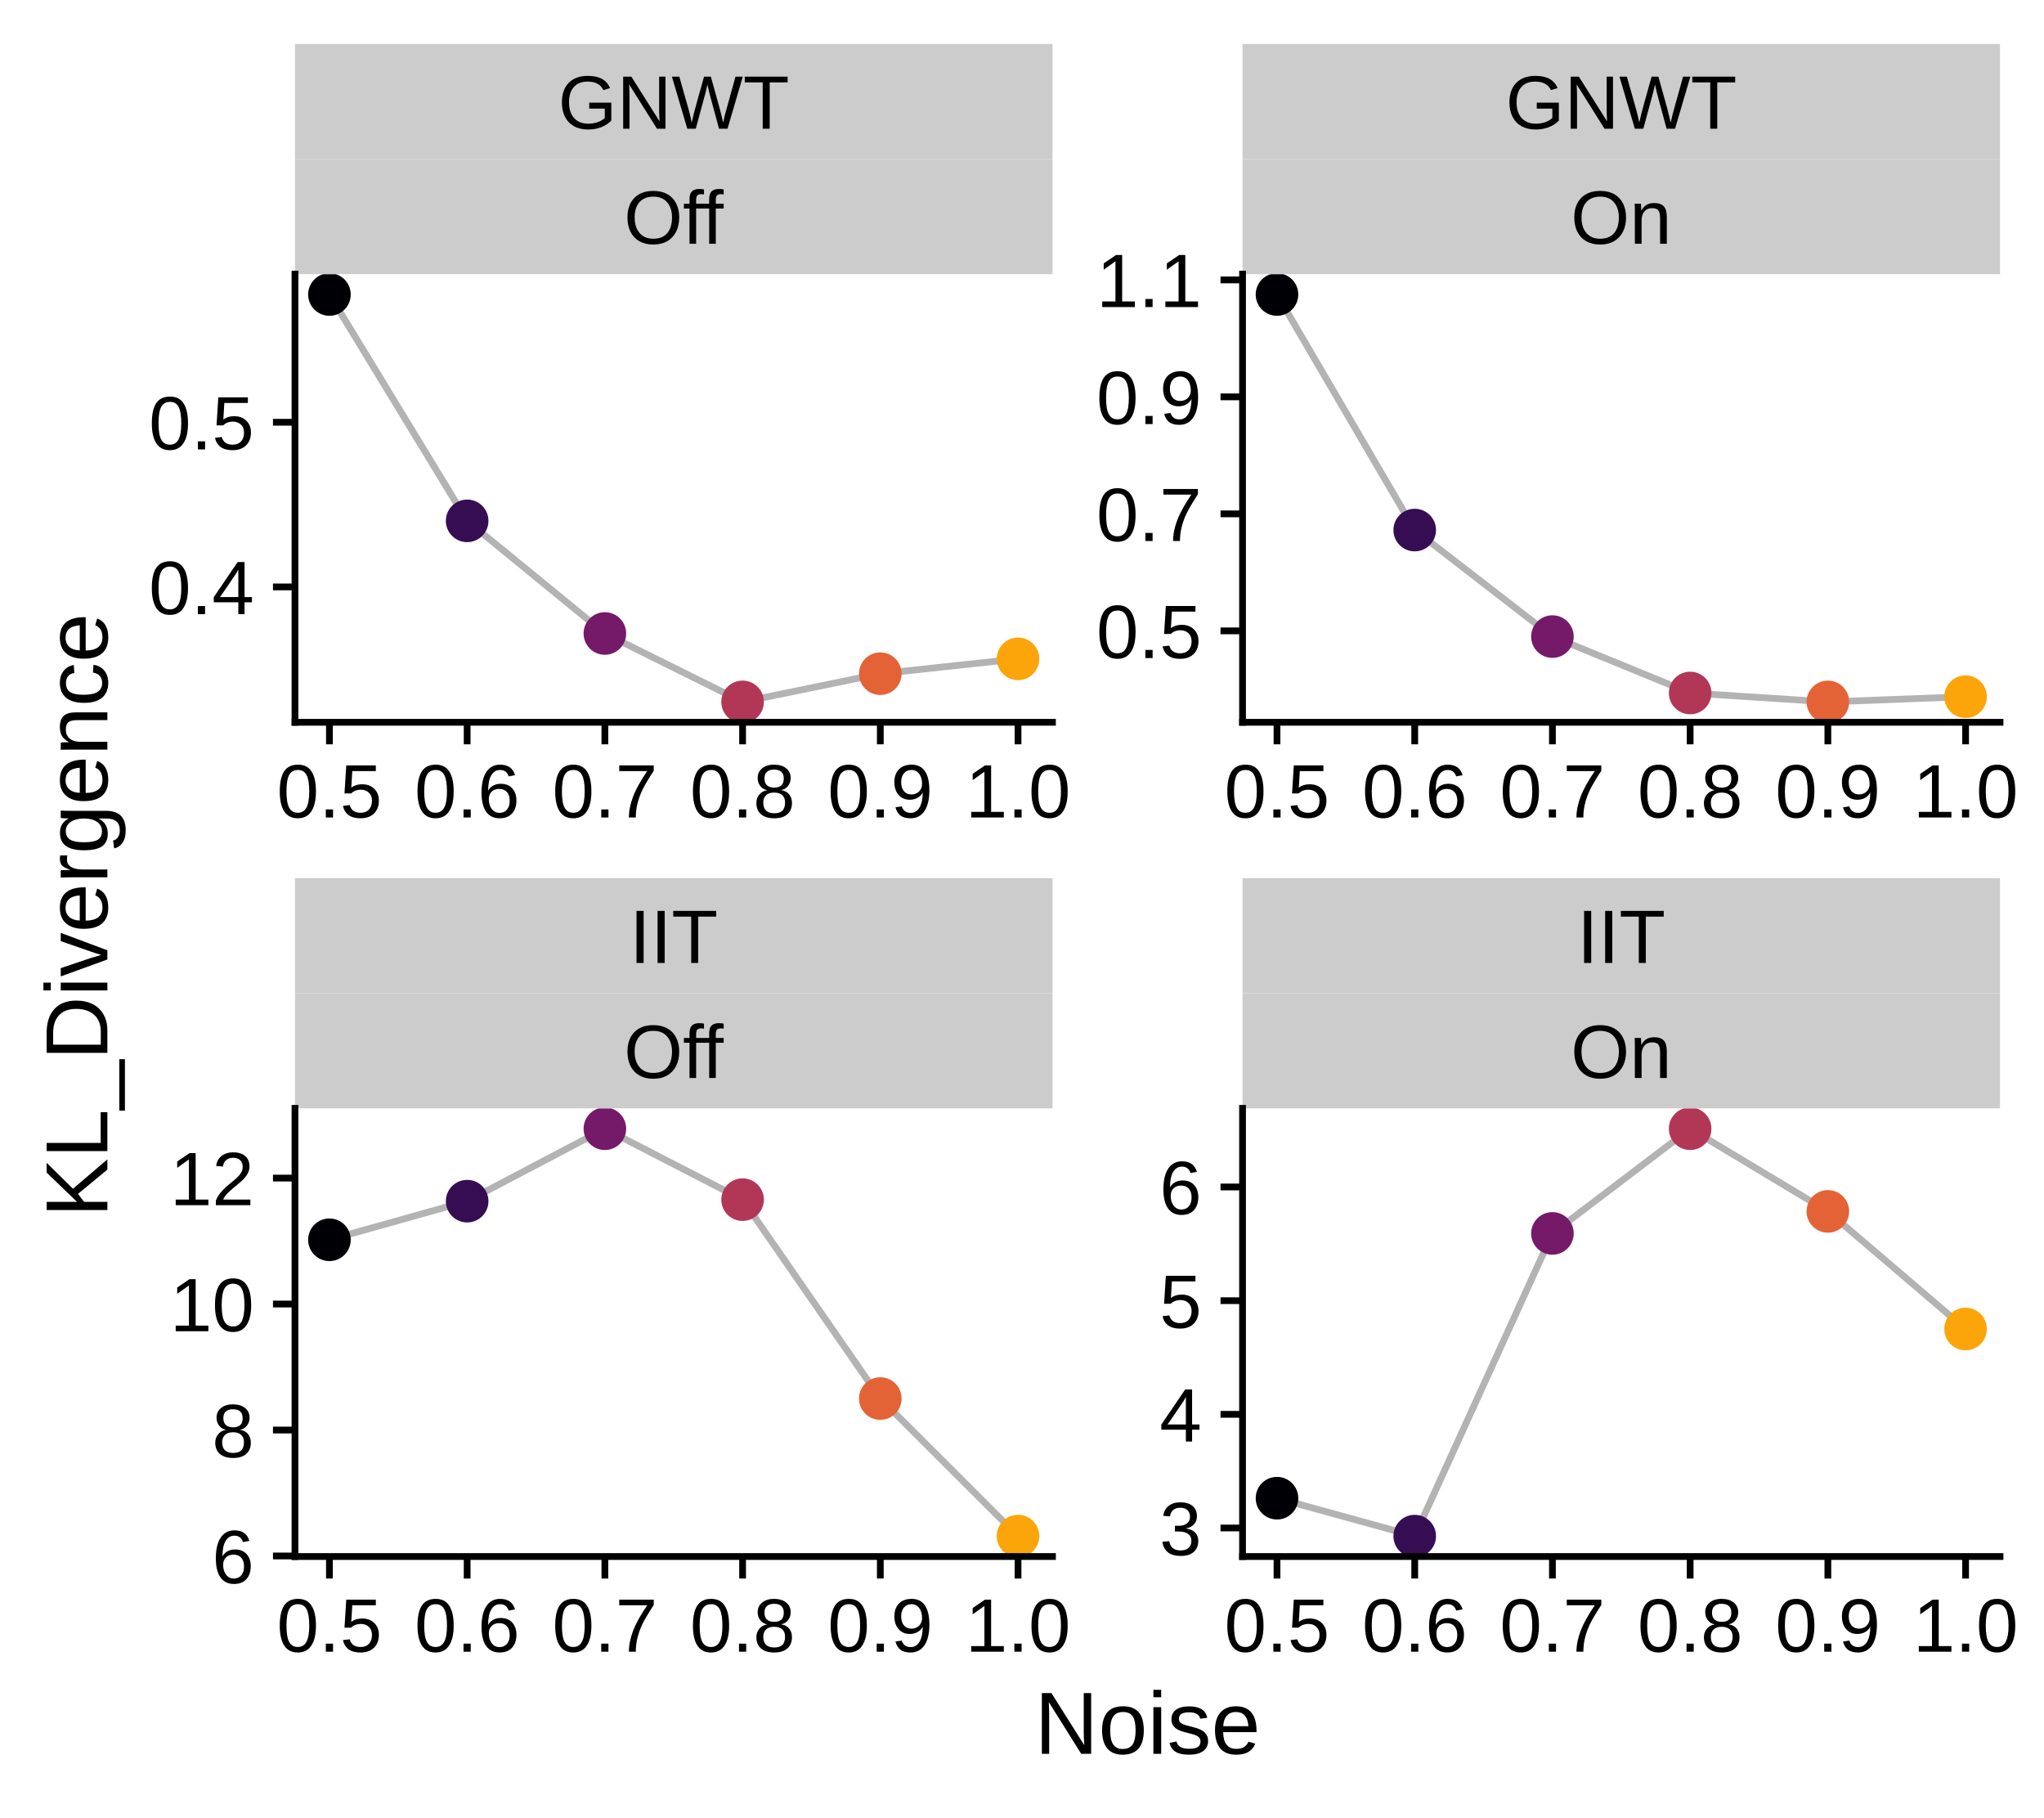
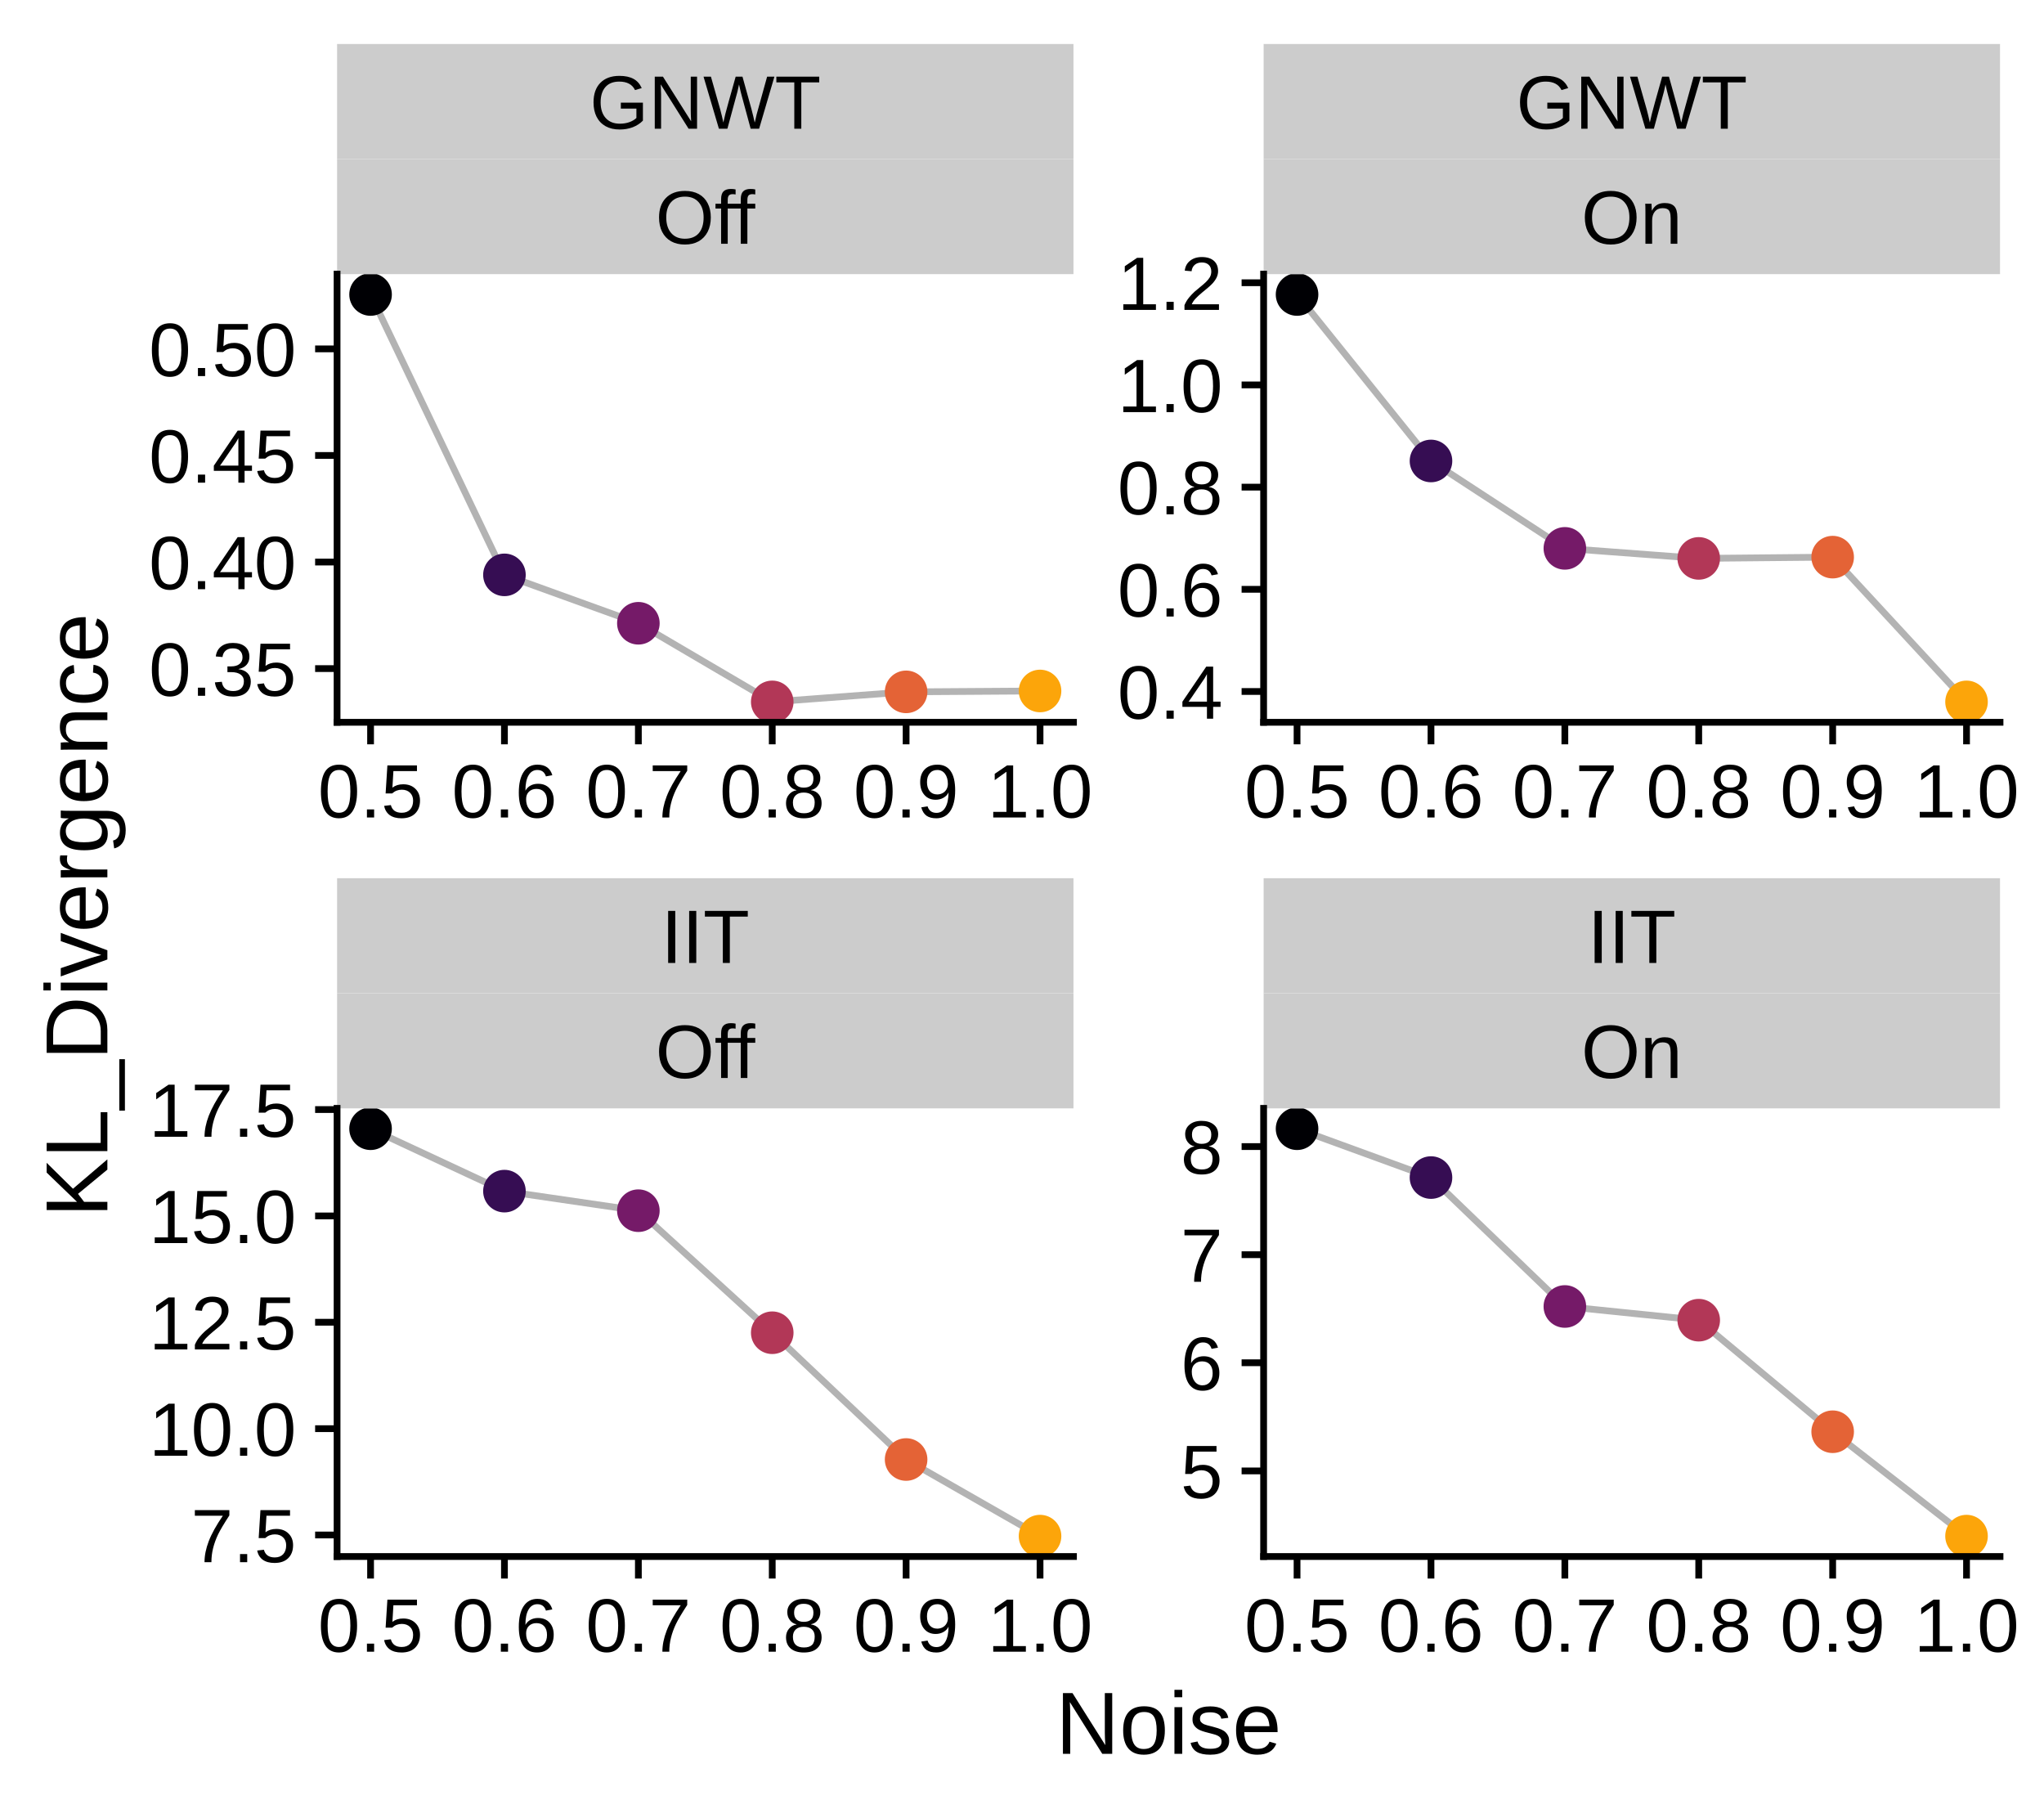
<svg xmlns="http://www.w3.org/2000/svg" class="svglite" width="324.00pt" height="288.00pt" viewBox="0 0 324.00 288.00">
  <defs>
    <style type="text/css">
    .svglite line, .svglite polyline, .svglite polygon, .svglite path, .svglite rect, .svglite circle {
      fill: none;
      stroke: #000000;
      stroke-linecap: round;
      stroke-linejoin: round;
      stroke-miterlimit: 10.00;
    }
    .svglite text {
      white-space: pre;
    }
  </style>
  </defs>
  <rect width="100%" height="100%" style="stroke: none; fill: none;" />
  <defs>
    <clipPath id="cpMC4wMHwzMjQuMDB8MC4wMHwyODguMDA=">
      <rect x="0.00" y="0.00" width="324.00" height="288.00" />
    </clipPath>
  </defs>
  <g clip-path="url(#cpMC4wMHwzMjQuMDB8MC4wMHwyODguMDA=)">
</g>
  <defs>
-     <clipPath id="cpNDYuNzZ8MTY2LjgzfDQzLjQ0fDExNC40Ng==">
-       <rect x="46.76" y="43.44" width="120.07" height="71.02" />
-     </clipPath>
-   </defs>
-   <g clip-path="url(#cpNDYuNzZ8MTY2LjgzfDQzLjQ0fDExNC40Ng==)">
-     <polyline points="52.22,46.67 74.05,82.54 95.88,100.39 117.71,111.23 139.54,106.76 161.37,104.41 " style="stroke-width: 1.07; stroke: #B3B3B3; stroke-linecap: butt;" />
-     <circle cx="52.22" cy="46.67" r="3.02" style="stroke-width: 0.71; stroke: #000004; fill: #000004;" />
-     <circle cx="74.05" cy="82.54" r="3.02" style="stroke-width: 0.71; stroke: #360D53; fill: #360D53;" />
-     <circle cx="95.88" cy="100.39" r="3.02" style="stroke-width: 0.71; stroke: #751A68; fill: #751A68;" />
-     <circle cx="117.71" cy="111.23" r="3.02" style="stroke-width: 0.71; stroke: #B23757; fill: #B23757;" />
-     <circle cx="139.54" cy="106.76" r="3.02" style="stroke-width: 0.71; stroke: #E46336; fill: #E46336;" />
-     <circle cx="161.37" cy="104.41" r="3.02" style="stroke-width: 0.71; stroke: #FCA50A; fill: #FCA50A;" />
-   </g>
-   <g clip-path="url(#cpMC4wMHwzMjQuMDB8MC4wMHwyODguMDA=)">
- </g>
-   <defs>
-     <clipPath id="cpNDYuNzZ8MTY2LjgzfDE3NS42NHwyNDYuNjY=">
-       <rect x="46.76" y="175.64" width="120.07" height="71.02" />
-     </clipPath>
-   </defs>
-   <g clip-path="url(#cpNDYuNzZ8MTY2LjgzfDE3NS42NHwyNDYuNjY=)">
-     <polyline points="52.22,196.47 74.05,190.35 95.88,178.87 117.71,190.11 139.54,221.63 161.37,243.43 " style="stroke-width: 1.07; stroke: #B3B3B3; stroke-linecap: butt;" />
-     <circle cx="52.22" cy="196.47" r="3.02" style="stroke-width: 0.71; stroke: #000004; fill: #000004;" />
-     <circle cx="74.05" cy="190.35" r="3.02" style="stroke-width: 0.71; stroke: #360D53; fill: #360D53;" />
-     <circle cx="95.88" cy="178.87" r="3.02" style="stroke-width: 0.71; stroke: #751A68; fill: #751A68;" />
-     <circle cx="117.71" cy="190.11" r="3.02" style="stroke-width: 0.71; stroke: #B23757; fill: #B23757;" />
-     <circle cx="139.54" cy="221.63" r="3.02" style="stroke-width: 0.71; stroke: #E46336; fill: #E46336;" />
-     <circle cx="161.37" cy="243.43" r="3.02" style="stroke-width: 0.71; stroke: #FCA50A; fill: #FCA50A;" />
-   </g>
-   <g clip-path="url(#cpMC4wMHwzMjQuMDB8MC4wMHwyODguMDA=)">
- </g>
-   <defs>
-     <clipPath id="cpMTk2Ljk2fDMxNy4wM3w0My40NHwxMTQuNDY=">
-       <rect x="196.96" y="43.44" width="120.07" height="71.02" />
-     </clipPath>
-   </defs>
-   <g clip-path="url(#cpMTk2Ljk2fDMxNy4wM3w0My40NHwxMTQuNDY=)">
-     <polyline points="202.42,46.67 224.25,84.00 246.08,100.88 267.91,109.82 289.74,111.23 311.57,110.41 " style="stroke-width: 1.07; stroke: #B3B3B3; stroke-linecap: butt;" />
-     <circle cx="202.42" cy="46.67" r="3.02" style="stroke-width: 0.71; stroke: #000004; fill: #000004;" />
-     <circle cx="224.25" cy="84.00" r="3.02" style="stroke-width: 0.71; stroke: #360D53; fill: #360D53;" />
-     <circle cx="246.08" cy="100.88" r="3.02" style="stroke-width: 0.71; stroke: #751A68; fill: #751A68;" />
-     <circle cx="267.91" cy="109.82" r="3.02" style="stroke-width: 0.71; stroke: #B23757; fill: #B23757;" />
-     <circle cx="289.74" cy="111.23" r="3.02" style="stroke-width: 0.71; stroke: #E46336; fill: #E46336;" />
-     <circle cx="311.57" cy="110.41" r="3.02" style="stroke-width: 0.71; stroke: #FCA50A; fill: #FCA50A;" />
-   </g>
-   <g clip-path="url(#cpMC4wMHwzMjQuMDB8MC4wMHwyODguMDA=)">
- </g>
-   <defs>
-     <clipPath id="cpMTk2Ljk2fDMxNy4wM3wxNzUuNjR8MjQ2LjY2">
-       <rect x="196.96" y="175.64" width="120.07" height="71.02" />
-     </clipPath>
-   </defs>
-   <g clip-path="url(#cpMTk2Ljk2fDMxNy4wM3wxNzUuNjR8MjQ2LjY2)">
-     <polyline points="202.42,237.42 224.25,243.43 246.08,195.46 267.91,178.87 289.74,191.97 311.57,210.61 " style="stroke-width: 1.07; stroke: #B3B3B3; stroke-linecap: butt;" />
-     <circle cx="202.42" cy="237.42" r="3.02" style="stroke-width: 0.71; stroke: #000004; fill: #000004;" />
-     <circle cx="224.25" cy="243.43" r="3.02" style="stroke-width: 0.71; stroke: #360D53; fill: #360D53;" />
-     <circle cx="246.08" cy="195.46" r="3.02" style="stroke-width: 0.71; stroke: #751A68; fill: #751A68;" />
-     <circle cx="267.91" cy="178.87" r="3.02" style="stroke-width: 0.71; stroke: #B23757; fill: #B23757;" />
-     <circle cx="289.74" cy="191.97" r="3.02" style="stroke-width: 0.71; stroke: #E46336; fill: #E46336;" />
-     <circle cx="311.57" cy="210.61" r="3.02" style="stroke-width: 0.71; stroke: #FCA50A; fill: #FCA50A;" />
-   </g>
-   <g clip-path="url(#cpMC4wMHwzMjQuMDB8MC4wMHwyODguMDA=)">
- </g>
-   <defs>
-     <clipPath id="cpNDYuNzZ8MTY2LjgzfDEzOS4xN3wxNzUuNjQ=">
-       <rect x="46.76" y="139.17" width="120.07" height="36.47" />
-     </clipPath>
-   </defs>
-   <g clip-path="url(#cpNDYuNzZ8MTY2LjgzfDEzOS4xN3wxNzUuNjQ=)">
-     <rect x="46.76" y="139.17" width="120.07" height="18.23" style="stroke-width: 1.07; stroke: none; fill: #CCCCCC;" />
-     <text x="106.79" y="152.60" text-anchor="middle" style="font-size: 12.00px; font-family: &quot;Arial&quot;;" textLength="14.00px" lengthAdjust="spacingAndGlyphs">IIT</text>
-     <rect x="46.76" y="157.41" width="120.07" height="18.23" style="stroke-width: 1.07; stroke: none; fill: #CCCCCC;" />
-     <text x="106.79" y="170.83" text-anchor="middle" style="font-size: 12.00px; font-family: &quot;Arial&quot;;" textLength="16.00px" lengthAdjust="spacingAndGlyphs">Off</text>
-   </g>
-   <g clip-path="url(#cpMC4wMHwzMjQuMDB8MC4wMHwyODguMDA=)">
- </g>
-   <defs>
-     <clipPath id="cpMTk2Ljk2fDMxNy4wM3wxMzkuMTd8MTc1LjY0">
-       <rect x="196.96" y="139.17" width="120.07" height="36.47" />
-     </clipPath>
-   </defs>
-   <g clip-path="url(#cpMTk2Ljk2fDMxNy4wM3wxMzkuMTd8MTc1LjY0)">
-     <rect x="196.96" y="139.17" width="120.07" height="18.23" style="stroke-width: 1.07; stroke: none; fill: #CCCCCC;" />
-     <text x="256.99" y="152.60" text-anchor="middle" style="font-size: 12.00px; font-family: &quot;Arial&quot;;" textLength="14.00px" lengthAdjust="spacingAndGlyphs">IIT</text>
-     <rect x="196.96" y="157.41" width="120.07" height="18.23" style="stroke-width: 1.07; stroke: none; fill: #CCCCCC;" />
-     <text x="256.99" y="170.83" text-anchor="middle" style="font-size: 12.00px; font-family: &quot;Arial&quot;;" textLength="16.01px" lengthAdjust="spacingAndGlyphs">On</text>
-   </g>
-   <g clip-path="url(#cpMC4wMHwzMjQuMDB8MC4wMHwyODguMDA=)">
- </g>
-   <defs>
-     <clipPath id="cpNDYuNzZ8MTY2LjgzfDYuOTd8NDMuNDQ=">
-       <rect x="46.76" y="6.97" width="120.07" height="36.47" />
-     </clipPath>
-   </defs>
-   <g clip-path="url(#cpNDYuNzZ8MTY2LjgzfDYuOTd8NDMuNDQ=)">
-     <rect x="46.76" y="6.97" width="120.07" height="18.23" style="stroke-width: 1.07; stroke: none; fill: #CCCCCC;" />
-     <text x="106.79" y="20.40" text-anchor="middle" style="font-size: 12.00px; font-family: &quot;Arial&quot;;" textLength="36.66px" lengthAdjust="spacingAndGlyphs">GNWT</text>
-     <rect x="46.76" y="25.21" width="120.07" height="18.23" style="stroke-width: 1.07; stroke: none; fill: #CCCCCC;" />
-     <text x="106.79" y="38.63" text-anchor="middle" style="font-size: 12.00px; font-family: &quot;Arial&quot;;" textLength="16.00px" lengthAdjust="spacingAndGlyphs">Off</text>
-   </g>
-   <g clip-path="url(#cpMC4wMHwzMjQuMDB8MC4wMHwyODguMDA=)">
- </g>
-   <defs>
-     <clipPath id="cpMTk2Ljk2fDMxNy4wM3w2Ljk3fDQzLjQ0">
-       <rect x="196.96" y="6.97" width="120.07" height="36.47" />
-     </clipPath>
-   </defs>
-   <g clip-path="url(#cpMTk2Ljk2fDMxNy4wM3w2Ljk3fDQzLjQ0)">
-     <rect x="196.96" y="6.97" width="120.07" height="18.23" style="stroke-width: 1.07; stroke: none; fill: #CCCCCC;" />
-     <text x="256.99" y="20.40" text-anchor="middle" style="font-size: 12.00px; font-family: &quot;Arial&quot;;" textLength="36.66px" lengthAdjust="spacingAndGlyphs">GNWT</text>
-     <rect x="196.96" y="25.21" width="120.07" height="18.23" style="stroke-width: 1.07; stroke: none; fill: #CCCCCC;" />
-     <text x="256.99" y="38.63" text-anchor="middle" style="font-size: 12.00px; font-family: &quot;Arial&quot;;" textLength="16.01px" lengthAdjust="spacingAndGlyphs">On</text>
-   </g>
-   <g clip-path="url(#cpMC4wMHwzMjQuMDB8MC4wMHwyODguMDA=)">
-     <polyline points="46.76,246.66 166.83,246.66 " style="stroke-width: 1.07; stroke-linecap: square;" />
-     <polyline points="52.22,250.15 52.22,246.66 " style="stroke-width: 1.07; stroke-linecap: butt;" />
-     <polyline points="74.05,250.15 74.05,246.66 " style="stroke-width: 1.07; stroke-linecap: butt;" />
-     <polyline points="95.88,250.15 95.88,246.66 " style="stroke-width: 1.07; stroke-linecap: butt;" />
-     <polyline points="117.71,250.15 117.71,246.66 " style="stroke-width: 1.07; stroke-linecap: butt;" />
-     <polyline points="139.54,250.15 139.54,246.66 " style="stroke-width: 1.07; stroke-linecap: butt;" />
-     <polyline points="161.37,250.15 161.37,246.66 " style="stroke-width: 1.07; stroke-linecap: butt;" />
-     <text x="52.22" y="261.75" text-anchor="middle" style="font-size: 12.00px; font-family: &quot;Arial&quot;;" textLength="16.68px" lengthAdjust="spacingAndGlyphs">0.5</text>
-     <text x="74.05" y="261.75" text-anchor="middle" style="font-size: 12.00px; font-family: &quot;Arial&quot;;" textLength="16.68px" lengthAdjust="spacingAndGlyphs">0.6</text>
-     <text x="95.88" y="261.75" text-anchor="middle" style="font-size: 12.00px; font-family: &quot;Arial&quot;;" textLength="16.68px" lengthAdjust="spacingAndGlyphs">0.7</text>
-     <text x="117.71" y="261.75" text-anchor="middle" style="font-size: 12.00px; font-family: &quot;Arial&quot;;" textLength="16.68px" lengthAdjust="spacingAndGlyphs">0.8</text>
-     <text x="139.54" y="261.75" text-anchor="middle" style="font-size: 12.00px; font-family: &quot;Arial&quot;;" textLength="16.68px" lengthAdjust="spacingAndGlyphs">0.9</text>
-     <text x="161.37" y="261.75" text-anchor="middle" style="font-size: 12.00px; font-family: &quot;Arial&quot;;" textLength="16.68px" lengthAdjust="spacingAndGlyphs">1.0</text>
-     <polyline points="196.96,246.66 317.03,246.66 " style="stroke-width: 1.07; stroke-linecap: square;" />
-     <polyline points="202.42,250.15 202.42,246.66 " style="stroke-width: 1.07; stroke-linecap: butt;" />
-     <polyline points="224.25,250.15 224.25,246.66 " style="stroke-width: 1.07; stroke-linecap: butt;" />
-     <polyline points="246.08,250.15 246.08,246.66 " style="stroke-width: 1.07; stroke-linecap: butt;" />
-     <polyline points="267.91,250.15 267.91,246.66 " style="stroke-width: 1.07; stroke-linecap: butt;" />
-     <polyline points="289.74,250.15 289.74,246.66 " style="stroke-width: 1.07; stroke-linecap: butt;" />
-     <polyline points="311.57,250.15 311.57,246.66 " style="stroke-width: 1.07; stroke-linecap: butt;" />
-     <text x="202.42" y="261.75" text-anchor="middle" style="font-size: 12.00px; font-family: &quot;Arial&quot;;" textLength="16.68px" lengthAdjust="spacingAndGlyphs">0.5</text>
-     <text x="224.25" y="261.75" text-anchor="middle" style="font-size: 12.00px; font-family: &quot;Arial&quot;;" textLength="16.68px" lengthAdjust="spacingAndGlyphs">0.6</text>
-     <text x="246.08" y="261.75" text-anchor="middle" style="font-size: 12.00px; font-family: &quot;Arial&quot;;" textLength="16.68px" lengthAdjust="spacingAndGlyphs">0.7</text>
-     <text x="267.91" y="261.75" text-anchor="middle" style="font-size: 12.00px; font-family: &quot;Arial&quot;;" textLength="16.68px" lengthAdjust="spacingAndGlyphs">0.8</text>
-     <text x="289.74" y="261.75" text-anchor="middle" style="font-size: 12.00px; font-family: &quot;Arial&quot;;" textLength="16.68px" lengthAdjust="spacingAndGlyphs">0.9</text>
-     <text x="311.57" y="261.75" text-anchor="middle" style="font-size: 12.00px; font-family: &quot;Arial&quot;;" textLength="16.68px" lengthAdjust="spacingAndGlyphs">1.0</text>
-     <polyline points="46.76,114.46 166.83,114.46 " style="stroke-width: 1.07; stroke-linecap: square;" />
-     <polyline points="52.22,117.95 52.22,114.46 " style="stroke-width: 1.07; stroke-linecap: butt;" />
-     <polyline points="74.05,117.95 74.05,114.46 " style="stroke-width: 1.07; stroke-linecap: butt;" />
-     <polyline points="95.88,117.95 95.88,114.46 " style="stroke-width: 1.07; stroke-linecap: butt;" />
-     <polyline points="117.71,117.95 117.71,114.46 " style="stroke-width: 1.07; stroke-linecap: butt;" />
-     <polyline points="139.54,117.95 139.54,114.46 " style="stroke-width: 1.07; stroke-linecap: butt;" />
-     <polyline points="161.37,117.95 161.37,114.46 " style="stroke-width: 1.07; stroke-linecap: butt;" />
-     <text x="52.22" y="129.55" text-anchor="middle" style="font-size: 12.00px; font-family: &quot;Arial&quot;;" textLength="16.68px" lengthAdjust="spacingAndGlyphs">0.5</text>
-     <text x="74.05" y="129.55" text-anchor="middle" style="font-size: 12.00px; font-family: &quot;Arial&quot;;" textLength="16.68px" lengthAdjust="spacingAndGlyphs">0.6</text>
-     <text x="95.88" y="129.55" text-anchor="middle" style="font-size: 12.00px; font-family: &quot;Arial&quot;;" textLength="16.68px" lengthAdjust="spacingAndGlyphs">0.7</text>
-     <text x="117.71" y="129.55" text-anchor="middle" style="font-size: 12.00px; font-family: &quot;Arial&quot;;" textLength="16.68px" lengthAdjust="spacingAndGlyphs">0.8</text>
-     <text x="139.54" y="129.55" text-anchor="middle" style="font-size: 12.00px; font-family: &quot;Arial&quot;;" textLength="16.68px" lengthAdjust="spacingAndGlyphs">0.9</text>
-     <text x="161.37" y="129.55" text-anchor="middle" style="font-size: 12.00px; font-family: &quot;Arial&quot;;" textLength="16.68px" lengthAdjust="spacingAndGlyphs">1.0</text>
-     <polyline points="196.96,114.46 317.03,114.46 " style="stroke-width: 1.07; stroke-linecap: square;" />
-     <polyline points="202.42,117.95 202.42,114.46 " style="stroke-width: 1.07; stroke-linecap: butt;" />
-     <polyline points="224.25,117.95 224.25,114.46 " style="stroke-width: 1.07; stroke-linecap: butt;" />
-     <polyline points="246.08,117.95 246.08,114.46 " style="stroke-width: 1.07; stroke-linecap: butt;" />
-     <polyline points="267.91,117.95 267.91,114.46 " style="stroke-width: 1.07; stroke-linecap: butt;" />
-     <polyline points="289.74,117.95 289.74,114.46 " style="stroke-width: 1.07; stroke-linecap: butt;" />
-     <polyline points="311.57,117.95 311.57,114.46 " style="stroke-width: 1.07; stroke-linecap: butt;" />
-     <text x="202.42" y="129.55" text-anchor="middle" style="font-size: 12.00px; font-family: &quot;Arial&quot;;" textLength="16.68px" lengthAdjust="spacingAndGlyphs">0.5</text>
-     <text x="224.25" y="129.55" text-anchor="middle" style="font-size: 12.00px; font-family: &quot;Arial&quot;;" textLength="16.68px" lengthAdjust="spacingAndGlyphs">0.6</text>
-     <text x="246.08" y="129.55" text-anchor="middle" style="font-size: 12.00px; font-family: &quot;Arial&quot;;" textLength="16.68px" lengthAdjust="spacingAndGlyphs">0.7</text>
-     <text x="267.91" y="129.55" text-anchor="middle" style="font-size: 12.00px; font-family: &quot;Arial&quot;;" textLength="16.68px" lengthAdjust="spacingAndGlyphs">0.8</text>
-     <text x="289.74" y="129.55" text-anchor="middle" style="font-size: 12.00px; font-family: &quot;Arial&quot;;" textLength="16.68px" lengthAdjust="spacingAndGlyphs">0.9</text>
-     <text x="311.57" y="129.55" text-anchor="middle" style="font-size: 12.00px; font-family: &quot;Arial&quot;;" textLength="16.68px" lengthAdjust="spacingAndGlyphs">1.0</text>
-     <polyline points="196.96,114.46 196.96,43.44 " style="stroke-width: 1.07; stroke-linecap: square;" />
-     <text x="190.48" y="104.28" text-anchor="end" style="font-size: 12.00px; font-family: &quot;Arial&quot;;" textLength="16.68px" lengthAdjust="spacingAndGlyphs">0.5</text>
-     <text x="190.48" y="85.74" text-anchor="end" style="font-size: 12.00px; font-family: &quot;Arial&quot;;" textLength="16.68px" lengthAdjust="spacingAndGlyphs">0.7</text>
-     <text x="190.48" y="67.20" text-anchor="end" style="font-size: 12.00px; font-family: &quot;Arial&quot;;" textLength="16.68px" lengthAdjust="spacingAndGlyphs">0.9</text>
-     <text x="190.48" y="48.66" text-anchor="end" style="font-size: 12.00px; font-family: &quot;Arial&quot;;" textLength="16.68px" lengthAdjust="spacingAndGlyphs">1.1</text>
-     <polyline points="193.47,99.97 196.96,99.97 " style="stroke-width: 1.07; stroke-linecap: butt;" />
-     <polyline points="193.47,81.43 196.96,81.43 " style="stroke-width: 1.07; stroke-linecap: butt;" />
-     <polyline points="193.47,62.89 196.96,62.89 " style="stroke-width: 1.07; stroke-linecap: butt;" />
-     <polyline points="193.47,44.36 196.96,44.36 " style="stroke-width: 1.07; stroke-linecap: butt;" />
-     <polyline points="196.96,246.66 196.96,175.64 " style="stroke-width: 1.07; stroke-linecap: square;" />
-     <text x="190.48" y="246.45" text-anchor="end" style="font-size: 12.00px; font-family: &quot;Arial&quot;;" textLength="6.67px" lengthAdjust="spacingAndGlyphs">3</text>
-     <text x="190.48" y="228.44" text-anchor="end" style="font-size: 12.00px; font-family: &quot;Arial&quot;;" textLength="6.67px" lengthAdjust="spacingAndGlyphs">4</text>
-     <text x="190.48" y="210.42" text-anchor="end" style="font-size: 12.00px; font-family: &quot;Arial&quot;;" textLength="6.67px" lengthAdjust="spacingAndGlyphs">5</text>
-     <text x="190.48" y="192.41" text-anchor="end" style="font-size: 12.00px; font-family: &quot;Arial&quot;;" textLength="6.67px" lengthAdjust="spacingAndGlyphs">6</text>
-     <polyline points="193.47,242.14 196.96,242.14 " style="stroke-width: 1.07; stroke-linecap: butt;" />
-     <polyline points="193.47,224.13 196.96,224.13 " style="stroke-width: 1.07; stroke-linecap: butt;" />
-     <polyline points="193.47,206.12 196.96,206.12 " style="stroke-width: 1.07; stroke-linecap: butt;" />
-     <polyline points="193.47,188.10 196.96,188.10 " style="stroke-width: 1.07; stroke-linecap: butt;" />
-     <polyline points="46.76,114.46 46.76,43.44 " style="stroke-width: 1.07; stroke-linecap: square;" />
-     <text x="40.28" y="97.32" text-anchor="end" style="font-size: 12.00px; font-family: &quot;Arial&quot;;" textLength="16.68px" lengthAdjust="spacingAndGlyphs">0.4</text>
-     <text x="40.28" y="71.22" text-anchor="end" style="font-size: 12.00px; font-family: &quot;Arial&quot;;" textLength="16.68px" lengthAdjust="spacingAndGlyphs">0.5</text>
-     <polyline points="43.27,93.01 46.76,93.01 " style="stroke-width: 1.07; stroke-linecap: butt;" />
-     <polyline points="43.27,66.92 46.76,66.92 " style="stroke-width: 1.07; stroke-linecap: butt;" />
-     <polyline points="46.76,246.66 46.76,175.64 " style="stroke-width: 1.07; stroke-linecap: square;" />
-     <text x="40.28" y="250.89" text-anchor="end" style="font-size: 12.00px; font-family: &quot;Arial&quot;;" textLength="6.67px" lengthAdjust="spacingAndGlyphs">6</text>
-     <text x="40.28" y="230.92" text-anchor="end" style="font-size: 12.00px; font-family: &quot;Arial&quot;;" textLength="6.67px" lengthAdjust="spacingAndGlyphs">8</text>
-     <text x="40.28" y="210.96" text-anchor="end" style="font-size: 12.00px; font-family: &quot;Arial&quot;;" textLength="13.35px" lengthAdjust="spacingAndGlyphs">10</text>
-     <text x="40.28" y="190.99" text-anchor="end" style="font-size: 12.00px; font-family: &quot;Arial&quot;;" textLength="13.35px" lengthAdjust="spacingAndGlyphs">12</text>
-     <polyline points="43.27,246.58 46.76,246.58 " style="stroke-width: 1.07; stroke-linecap: butt;" />
-     <polyline points="43.27,226.62 46.76,226.62 " style="stroke-width: 1.07; stroke-linecap: butt;" />
-     <polyline points="43.27,206.65 46.76,206.65 " style="stroke-width: 1.07; stroke-linecap: butt;" />
-     <polyline points="43.27,186.69 46.76,186.69 " style="stroke-width: 1.07; stroke-linecap: butt;" />
-     <text x="181.89" y="277.93" text-anchor="middle" style="font-size: 14.00px; font-family: &quot;Arial&quot;;" textLength="35.78px" lengthAdjust="spacingAndGlyphs">Noise</text>
+     <clipPath id="cpNTMuNDN8MTcwLjE2fDQzLjQ0fDExNC40Ng==">
+       <rect x="53.43" y="43.44" width="116.73" height="71.02" />
+     </clipPath>
+   </defs>
+   <g clip-path="url(#cpNTMuNDN8MTcwLjE2fDQzLjQ0fDExNC40Ng==)">
+     <polyline points="58.74,46.67 79.96,91.10 101.19,98.77 122.41,111.23 143.63,109.64 164.86,109.50 " style="stroke-width: 1.07; stroke: #B3B3B3; stroke-linecap: butt;" />
+     <circle cx="58.74" cy="46.67" r="3.02" style="stroke-width: 0.71; stroke: #000004; fill: #000004;" />
+     <circle cx="79.96" cy="91.10" r="3.02" style="stroke-width: 0.71; stroke: #360D53; fill: #360D53;" />
+     <circle cx="101.19" cy="98.77" r="3.02" style="stroke-width: 0.71; stroke: #751A68; fill: #751A68;" />
+     <circle cx="122.41" cy="111.23" r="3.02" style="stroke-width: 0.71; stroke: #B23757; fill: #B23757;" />
+     <circle cx="143.63" cy="109.64" r="3.02" style="stroke-width: 0.71; stroke: #E46336; fill: #E46336;" />
+     <circle cx="164.86" cy="109.50" r="3.02" style="stroke-width: 0.71; stroke: #FCA50A; fill: #FCA50A;" />
+   </g>
+   <g clip-path="url(#cpMC4wMHwzMjQuMDB8MC4wMHwyODguMDA=)">
+ </g>
+   <defs>
+     <clipPath id="cpNTMuNDN8MTcwLjE2fDE3NS42NHwyNDYuNjY=">
+       <rect x="53.43" y="175.64" width="116.73" height="71.02" />
+     </clipPath>
+   </defs>
+   <g clip-path="url(#cpNTMuNDN8MTcwLjE2fDE3NS42NHwyNDYuNjY=)">
+     <polyline points="58.74,178.87 79.96,188.76 101.19,191.86 122.41,211.20 143.63,231.29 164.86,243.43 " style="stroke-width: 1.07; stroke: #B3B3B3; stroke-linecap: butt;" />
+     <circle cx="58.74" cy="178.87" r="3.02" style="stroke-width: 0.71; stroke: #000004; fill: #000004;" />
+     <circle cx="79.96" cy="188.76" r="3.02" style="stroke-width: 0.71; stroke: #360D53; fill: #360D53;" />
+     <circle cx="101.19" cy="191.86" r="3.02" style="stroke-width: 0.71; stroke: #751A68; fill: #751A68;" />
+     <circle cx="122.41" cy="211.20" r="3.02" style="stroke-width: 0.71; stroke: #B23757; fill: #B23757;" />
+     <circle cx="143.63" cy="231.29" r="3.02" style="stroke-width: 0.71; stroke: #E46336; fill: #E46336;" />
+     <circle cx="164.86" cy="243.43" r="3.02" style="stroke-width: 0.71; stroke: #FCA50A; fill: #FCA50A;" />
+   </g>
+   <g clip-path="url(#cpMC4wMHwzMjQuMDB8MC4wMHwyODguMDA=)">
+ </g>
+   <defs>
+     <clipPath id="cpMjAwLjMwfDMxNy4wM3w0My40NHwxMTQuNDY=">
+       <rect x="200.30" y="43.44" width="116.73" height="71.02" />
+     </clipPath>
+   </defs>
+   <g clip-path="url(#cpMjAwLjMwfDMxNy4wM3w0My40NHwxMTQuNDY=)">
+     <polyline points="205.60,46.67 226.83,73.05 248.05,86.90 269.27,88.49 290.50,88.29 311.72,111.23 " style="stroke-width: 1.07; stroke: #B3B3B3; stroke-linecap: butt;" />
+     <circle cx="205.60" cy="46.67" r="3.02" style="stroke-width: 0.71; stroke: #000004; fill: #000004;" />
+     <circle cx="226.83" cy="73.05" r="3.02" style="stroke-width: 0.71; stroke: #360D53; fill: #360D53;" />
+     <circle cx="248.05" cy="86.90" r="3.02" style="stroke-width: 0.71; stroke: #751A68; fill: #751A68;" />
+     <circle cx="269.27" cy="88.49" r="3.02" style="stroke-width: 0.71; stroke: #B23757; fill: #B23757;" />
+     <circle cx="290.50" cy="88.29" r="3.02" style="stroke-width: 0.71; stroke: #E46336; fill: #E46336;" />
+     <circle cx="311.72" cy="111.23" r="3.02" style="stroke-width: 0.71; stroke: #FCA50A; fill: #FCA50A;" />
+   </g>
+   <g clip-path="url(#cpMC4wMHwzMjQuMDB8MC4wMHwyODguMDA=)">
+ </g>
+   <defs>
+     <clipPath id="cpMjAwLjMwfDMxNy4wM3wxNzUuNjR8MjQ2LjY2">
+       <rect x="200.30" y="175.64" width="116.73" height="71.02" />
+     </clipPath>
+   </defs>
+   <g clip-path="url(#cpMjAwLjMwfDMxNy4wM3wxNzUuNjR8MjQ2LjY2)">
+     <polyline points="205.60,178.87 226.83,186.61 248.05,207.04 269.27,209.21 290.50,226.89 311.72,243.43 " style="stroke-width: 1.07; stroke: #B3B3B3; stroke-linecap: butt;" />
+     <circle cx="205.60" cy="178.87" r="3.02" style="stroke-width: 0.71; stroke: #000004; fill: #000004;" />
+     <circle cx="226.83" cy="186.61" r="3.02" style="stroke-width: 0.71; stroke: #360D53; fill: #360D53;" />
+     <circle cx="248.05" cy="207.04" r="3.02" style="stroke-width: 0.71; stroke: #751A68; fill: #751A68;" />
+     <circle cx="269.27" cy="209.21" r="3.02" style="stroke-width: 0.71; stroke: #B23757; fill: #B23757;" />
+     <circle cx="290.50" cy="226.89" r="3.02" style="stroke-width: 0.71; stroke: #E46336; fill: #E46336;" />
+     <circle cx="311.72" cy="243.43" r="3.02" style="stroke-width: 0.71; stroke: #FCA50A; fill: #FCA50A;" />
+   </g>
+   <g clip-path="url(#cpMC4wMHwzMjQuMDB8MC4wMHwyODguMDA=)">
+ </g>
+   <defs>
+     <clipPath id="cpNTMuNDN8MTcwLjE2fDEzOS4xN3wxNzUuNjQ=">
+       <rect x="53.43" y="139.17" width="116.73" height="36.47" />
+     </clipPath>
+   </defs>
+   <g clip-path="url(#cpNTMuNDN8MTcwLjE2fDEzOS4xN3wxNzUuNjQ=)">
+     <rect x="53.43" y="139.17" width="116.73" height="18.23" style="stroke-width: 1.07; stroke: none; fill: #CCCCCC;" />
+     <text x="111.80" y="152.60" text-anchor="middle" style="font-size: 12.00px; font-family: &quot;Arial&quot;;" textLength="14.00px" lengthAdjust="spacingAndGlyphs">IIT</text>
+     <rect x="53.43" y="157.41" width="116.73" height="18.23" style="stroke-width: 1.07; stroke: none; fill: #CCCCCC;" />
+     <text x="111.80" y="170.83" text-anchor="middle" style="font-size: 12.00px; font-family: &quot;Arial&quot;;" textLength="16.00px" lengthAdjust="spacingAndGlyphs">Off</text>
+   </g>
+   <g clip-path="url(#cpMC4wMHwzMjQuMDB8MC4wMHwyODguMDA=)">
+ </g>
+   <defs>
+     <clipPath id="cpMjAwLjMwfDMxNy4wM3wxMzkuMTd8MTc1LjY0">
+       <rect x="200.30" y="139.17" width="116.73" height="36.47" />
+     </clipPath>
+   </defs>
+   <g clip-path="url(#cpMjAwLjMwfDMxNy4wM3wxMzkuMTd8MTc1LjY0)">
+     <rect x="200.30" y="139.17" width="116.73" height="18.23" style="stroke-width: 1.07; stroke: none; fill: #CCCCCC;" />
+     <text x="258.66" y="152.60" text-anchor="middle" style="font-size: 12.00px; font-family: &quot;Arial&quot;;" textLength="14.00px" lengthAdjust="spacingAndGlyphs">IIT</text>
+     <rect x="200.30" y="157.41" width="116.73" height="18.23" style="stroke-width: 1.07; stroke: none; fill: #CCCCCC;" />
+     <text x="258.66" y="170.83" text-anchor="middle" style="font-size: 12.00px; font-family: &quot;Arial&quot;;" textLength="16.01px" lengthAdjust="spacingAndGlyphs">On</text>
+   </g>
+   <g clip-path="url(#cpMC4wMHwzMjQuMDB8MC4wMHwyODguMDA=)">
+ </g>
+   <defs>
+     <clipPath id="cpNTMuNDN8MTcwLjE2fDYuOTd8NDMuNDQ=">
+       <rect x="53.43" y="6.97" width="116.73" height="36.47" />
+     </clipPath>
+   </defs>
+   <g clip-path="url(#cpNTMuNDN8MTcwLjE2fDYuOTd8NDMuNDQ=)">
+     <rect x="53.43" y="6.97" width="116.73" height="18.23" style="stroke-width: 1.07; stroke: none; fill: #CCCCCC;" />
+     <text x="111.80" y="20.40" text-anchor="middle" style="font-size: 12.00px; font-family: &quot;Arial&quot;;" textLength="36.66px" lengthAdjust="spacingAndGlyphs">GNWT</text>
+     <rect x="53.43" y="25.21" width="116.73" height="18.23" style="stroke-width: 1.07; stroke: none; fill: #CCCCCC;" />
+     <text x="111.80" y="38.63" text-anchor="middle" style="font-size: 12.00px; font-family: &quot;Arial&quot;;" textLength="16.00px" lengthAdjust="spacingAndGlyphs">Off</text>
+   </g>
+   <g clip-path="url(#cpMC4wMHwzMjQuMDB8MC4wMHwyODguMDA=)">
+ </g>
+   <defs>
+     <clipPath id="cpMjAwLjMwfDMxNy4wM3w2Ljk3fDQzLjQ0">
+       <rect x="200.30" y="6.97" width="116.73" height="36.47" />
+     </clipPath>
+   </defs>
+   <g clip-path="url(#cpMjAwLjMwfDMxNy4wM3w2Ljk3fDQzLjQ0)">
+     <rect x="200.30" y="6.97" width="116.73" height="18.23" style="stroke-width: 1.07; stroke: none; fill: #CCCCCC;" />
+     <text x="258.66" y="20.40" text-anchor="middle" style="font-size: 12.00px; font-family: &quot;Arial&quot;;" textLength="36.66px" lengthAdjust="spacingAndGlyphs">GNWT</text>
+     <rect x="200.30" y="25.21" width="116.73" height="18.23" style="stroke-width: 1.07; stroke: none; fill: #CCCCCC;" />
+     <text x="258.66" y="38.63" text-anchor="middle" style="font-size: 12.00px; font-family: &quot;Arial&quot;;" textLength="16.01px" lengthAdjust="spacingAndGlyphs">On</text>
+   </g>
+   <g clip-path="url(#cpMC4wMHwzMjQuMDB8MC4wMHwyODguMDA=)">
+     <polyline points="53.43,246.66 170.16,246.66 " style="stroke-width: 1.07; stroke-linecap: square;" />
+     <polyline points="58.74,250.15 58.74,246.66 " style="stroke-width: 1.07; stroke-linecap: butt;" />
+     <polyline points="79.96,250.15 79.96,246.66 " style="stroke-width: 1.07; stroke-linecap: butt;" />
+     <polyline points="101.19,250.15 101.19,246.66 " style="stroke-width: 1.07; stroke-linecap: butt;" />
+     <polyline points="122.41,250.15 122.41,246.66 " style="stroke-width: 1.07; stroke-linecap: butt;" />
+     <polyline points="143.63,250.15 143.63,246.66 " style="stroke-width: 1.07; stroke-linecap: butt;" />
+     <polyline points="164.86,250.15 164.86,246.66 " style="stroke-width: 1.07; stroke-linecap: butt;" />
+     <text x="58.74" y="261.75" text-anchor="middle" style="font-size: 12.00px; font-family: &quot;Arial&quot;;" textLength="16.68px" lengthAdjust="spacingAndGlyphs">0.5</text>
+     <text x="79.96" y="261.75" text-anchor="middle" style="font-size: 12.00px; font-family: &quot;Arial&quot;;" textLength="16.68px" lengthAdjust="spacingAndGlyphs">0.6</text>
+     <text x="101.19" y="261.75" text-anchor="middle" style="font-size: 12.00px; font-family: &quot;Arial&quot;;" textLength="16.68px" lengthAdjust="spacingAndGlyphs">0.7</text>
+     <text x="122.41" y="261.75" text-anchor="middle" style="font-size: 12.00px; font-family: &quot;Arial&quot;;" textLength="16.68px" lengthAdjust="spacingAndGlyphs">0.8</text>
+     <text x="143.63" y="261.75" text-anchor="middle" style="font-size: 12.00px; font-family: &quot;Arial&quot;;" textLength="16.68px" lengthAdjust="spacingAndGlyphs">0.9</text>
+     <text x="164.86" y="261.75" text-anchor="middle" style="font-size: 12.00px; font-family: &quot;Arial&quot;;" textLength="16.68px" lengthAdjust="spacingAndGlyphs">1.0</text>
+     <polyline points="200.30,246.66 317.03,246.66 " style="stroke-width: 1.07; stroke-linecap: square;" />
+     <polyline points="205.60,250.15 205.60,246.66 " style="stroke-width: 1.07; stroke-linecap: butt;" />
+     <polyline points="226.83,250.15 226.83,246.66 " style="stroke-width: 1.07; stroke-linecap: butt;" />
+     <polyline points="248.05,250.15 248.05,246.66 " style="stroke-width: 1.07; stroke-linecap: butt;" />
+     <polyline points="269.27,250.15 269.27,246.66 " style="stroke-width: 1.07; stroke-linecap: butt;" />
+     <polyline points="290.50,250.15 290.50,246.66 " style="stroke-width: 1.07; stroke-linecap: butt;" />
+     <polyline points="311.72,250.15 311.72,246.66 " style="stroke-width: 1.07; stroke-linecap: butt;" />
+     <text x="205.60" y="261.75" text-anchor="middle" style="font-size: 12.00px; font-family: &quot;Arial&quot;;" textLength="16.68px" lengthAdjust="spacingAndGlyphs">0.5</text>
+     <text x="226.83" y="261.75" text-anchor="middle" style="font-size: 12.00px; font-family: &quot;Arial&quot;;" textLength="16.68px" lengthAdjust="spacingAndGlyphs">0.6</text>
+     <text x="248.05" y="261.75" text-anchor="middle" style="font-size: 12.00px; font-family: &quot;Arial&quot;;" textLength="16.68px" lengthAdjust="spacingAndGlyphs">0.7</text>
+     <text x="269.27" y="261.75" text-anchor="middle" style="font-size: 12.00px; font-family: &quot;Arial&quot;;" textLength="16.68px" lengthAdjust="spacingAndGlyphs">0.8</text>
+     <text x="290.50" y="261.75" text-anchor="middle" style="font-size: 12.00px; font-family: &quot;Arial&quot;;" textLength="16.68px" lengthAdjust="spacingAndGlyphs">0.9</text>
+     <text x="311.72" y="261.75" text-anchor="middle" style="font-size: 12.00px; font-family: &quot;Arial&quot;;" textLength="16.68px" lengthAdjust="spacingAndGlyphs">1.0</text>
+     <polyline points="53.43,114.46 170.16,114.46 " style="stroke-width: 1.07; stroke-linecap: square;" />
+     <polyline points="58.74,117.95 58.74,114.46 " style="stroke-width: 1.07; stroke-linecap: butt;" />
+     <polyline points="79.96,117.95 79.96,114.46 " style="stroke-width: 1.07; stroke-linecap: butt;" />
+     <polyline points="101.19,117.95 101.19,114.46 " style="stroke-width: 1.07; stroke-linecap: butt;" />
+     <polyline points="122.41,117.95 122.41,114.46 " style="stroke-width: 1.07; stroke-linecap: butt;" />
+     <polyline points="143.63,117.95 143.63,114.46 " style="stroke-width: 1.07; stroke-linecap: butt;" />
+     <polyline points="164.86,117.95 164.86,114.46 " style="stroke-width: 1.07; stroke-linecap: butt;" />
+     <text x="58.74" y="129.55" text-anchor="middle" style="font-size: 12.00px; font-family: &quot;Arial&quot;;" textLength="16.68px" lengthAdjust="spacingAndGlyphs">0.5</text>
+     <text x="79.96" y="129.55" text-anchor="middle" style="font-size: 12.00px; font-family: &quot;Arial&quot;;" textLength="16.68px" lengthAdjust="spacingAndGlyphs">0.6</text>
+     <text x="101.19" y="129.55" text-anchor="middle" style="font-size: 12.00px; font-family: &quot;Arial&quot;;" textLength="16.68px" lengthAdjust="spacingAndGlyphs">0.7</text>
+     <text x="122.41" y="129.55" text-anchor="middle" style="font-size: 12.00px; font-family: &quot;Arial&quot;;" textLength="16.68px" lengthAdjust="spacingAndGlyphs">0.8</text>
+     <text x="143.63" y="129.55" text-anchor="middle" style="font-size: 12.00px; font-family: &quot;Arial&quot;;" textLength="16.68px" lengthAdjust="spacingAndGlyphs">0.9</text>
+     <text x="164.86" y="129.55" text-anchor="middle" style="font-size: 12.00px; font-family: &quot;Arial&quot;;" textLength="16.68px" lengthAdjust="spacingAndGlyphs">1.0</text>
+     <polyline points="200.30,114.46 317.03,114.46 " style="stroke-width: 1.07; stroke-linecap: square;" />
+     <polyline points="205.60,117.95 205.60,114.46 " style="stroke-width: 1.07; stroke-linecap: butt;" />
+     <polyline points="226.83,117.95 226.83,114.46 " style="stroke-width: 1.07; stroke-linecap: butt;" />
+     <polyline points="248.05,117.95 248.05,114.46 " style="stroke-width: 1.07; stroke-linecap: butt;" />
+     <polyline points="269.27,117.95 269.27,114.46 " style="stroke-width: 1.07; stroke-linecap: butt;" />
+     <polyline points="290.50,117.95 290.50,114.46 " style="stroke-width: 1.07; stroke-linecap: butt;" />
+     <polyline points="311.72,117.95 311.72,114.46 " style="stroke-width: 1.07; stroke-linecap: butt;" />
+     <text x="205.60" y="129.55" text-anchor="middle" style="font-size: 12.00px; font-family: &quot;Arial&quot;;" textLength="16.68px" lengthAdjust="spacingAndGlyphs">0.5</text>
+     <text x="226.83" y="129.55" text-anchor="middle" style="font-size: 12.00px; font-family: &quot;Arial&quot;;" textLength="16.68px" lengthAdjust="spacingAndGlyphs">0.6</text>
+     <text x="248.05" y="129.55" text-anchor="middle" style="font-size: 12.00px; font-family: &quot;Arial&quot;;" textLength="16.68px" lengthAdjust="spacingAndGlyphs">0.7</text>
+     <text x="269.27" y="129.55" text-anchor="middle" style="font-size: 12.00px; font-family: &quot;Arial&quot;;" textLength="16.68px" lengthAdjust="spacingAndGlyphs">0.8</text>
+     <text x="290.50" y="129.55" text-anchor="middle" style="font-size: 12.00px; font-family: &quot;Arial&quot;;" textLength="16.68px" lengthAdjust="spacingAndGlyphs">0.9</text>
+     <text x="311.72" y="129.55" text-anchor="middle" style="font-size: 12.00px; font-family: &quot;Arial&quot;;" textLength="16.68px" lengthAdjust="spacingAndGlyphs">1.0</text>
+     <polyline points="200.30,114.46 200.30,43.44 " style="stroke-width: 1.07; stroke-linecap: square;" />
+     <text x="193.82" y="113.89" text-anchor="end" style="font-size: 12.00px; font-family: &quot;Arial&quot;;" textLength="16.68px" lengthAdjust="spacingAndGlyphs">0.4</text>
+     <text x="193.82" y="97.70" text-anchor="end" style="font-size: 12.00px; font-family: &quot;Arial&quot;;" textLength="16.68px" lengthAdjust="spacingAndGlyphs">0.6</text>
+     <text x="193.82" y="81.50" text-anchor="end" style="font-size: 12.00px; font-family: &quot;Arial&quot;;" textLength="16.68px" lengthAdjust="spacingAndGlyphs">0.8</text>
+     <text x="193.82" y="65.31" text-anchor="end" style="font-size: 12.00px; font-family: &quot;Arial&quot;;" textLength="16.68px" lengthAdjust="spacingAndGlyphs">1.0</text>
+     <text x="193.82" y="49.11" text-anchor="end" style="font-size: 12.00px; font-family: &quot;Arial&quot;;" textLength="16.68px" lengthAdjust="spacingAndGlyphs">1.2</text>
+     <polyline points="196.81,109.58 200.30,109.58 " style="stroke-width: 1.07; stroke-linecap: butt;" />
+     <polyline points="196.81,93.39 200.30,93.39 " style="stroke-width: 1.07; stroke-linecap: butt;" />
+     <polyline points="196.81,77.20 200.30,77.20 " style="stroke-width: 1.07; stroke-linecap: butt;" />
+     <polyline points="196.81,61.00 200.30,61.00 " style="stroke-width: 1.07; stroke-linecap: butt;" />
+     <polyline points="196.81,44.81 200.30,44.81 " style="stroke-width: 1.07; stroke-linecap: butt;" />
+     <polyline points="200.30,246.66 200.30,175.64 " style="stroke-width: 1.07; stroke-linecap: square;" />
+     <text x="193.82" y="237.40" text-anchor="end" style="font-size: 12.00px; font-family: &quot;Arial&quot;;" textLength="6.67px" lengthAdjust="spacingAndGlyphs">5</text>
+     <text x="193.82" y="220.27" text-anchor="end" style="font-size: 12.00px; font-family: &quot;Arial&quot;;" textLength="6.67px" lengthAdjust="spacingAndGlyphs">6</text>
+     <text x="193.82" y="203.13" text-anchor="end" style="font-size: 12.00px; font-family: &quot;Arial&quot;;" textLength="6.67px" lengthAdjust="spacingAndGlyphs">7</text>
+     <text x="193.82" y="186.00" text-anchor="end" style="font-size: 12.00px; font-family: &quot;Arial&quot;;" textLength="6.67px" lengthAdjust="spacingAndGlyphs">8</text>
+     <polyline points="196.81,233.10 200.30,233.10 " style="stroke-width: 1.07; stroke-linecap: butt;" />
+     <polyline points="196.81,215.96 200.30,215.96 " style="stroke-width: 1.07; stroke-linecap: butt;" />
+     <polyline points="196.81,198.83 200.30,198.83 " style="stroke-width: 1.07; stroke-linecap: butt;" />
+     <polyline points="196.81,181.70 200.30,181.70 " style="stroke-width: 1.07; stroke-linecap: butt;" />
+     <polyline points="53.43,114.46 53.43,43.44 " style="stroke-width: 1.07; stroke-linecap: square;" />
+     <text x="46.96" y="110.26" text-anchor="end" style="font-size: 12.00px; font-family: &quot;Arial&quot;;" textLength="23.36px" lengthAdjust="spacingAndGlyphs">0.35</text>
+     <text x="46.96" y="93.37" text-anchor="end" style="font-size: 12.00px; font-family: &quot;Arial&quot;;" textLength="23.36px" lengthAdjust="spacingAndGlyphs">0.40</text>
+     <text x="46.96" y="76.49" text-anchor="end" style="font-size: 12.00px; font-family: &quot;Arial&quot;;" textLength="23.36px" lengthAdjust="spacingAndGlyphs">0.45</text>
+     <text x="46.96" y="59.60" text-anchor="end" style="font-size: 12.00px; font-family: &quot;Arial&quot;;" textLength="23.36px" lengthAdjust="spacingAndGlyphs">0.50</text>
+     <polyline points="49.95,105.95 53.43,105.95 " style="stroke-width: 1.07; stroke-linecap: butt;" />
+     <polyline points="49.95,89.07 53.43,89.07 " style="stroke-width: 1.07; stroke-linecap: butt;" />
+     <polyline points="49.95,72.18 53.43,72.18 " style="stroke-width: 1.07; stroke-linecap: butt;" />
+     <polyline points="49.95,55.29 53.43,55.29 " style="stroke-width: 1.07; stroke-linecap: butt;" />
+     <polyline points="53.43,246.66 53.43,175.64 " style="stroke-width: 1.07; stroke-linecap: square;" />
+     <text x="46.96" y="247.56" text-anchor="end" style="font-size: 12.00px; font-family: &quot;Arial&quot;;" textLength="16.68px" lengthAdjust="spacingAndGlyphs">7.5</text>
+     <text x="46.96" y="230.70" text-anchor="end" style="font-size: 12.00px; font-family: &quot;Arial&quot;;" textLength="23.36px" lengthAdjust="spacingAndGlyphs">10.0</text>
+     <text x="46.96" y="213.85" text-anchor="end" style="font-size: 12.00px; font-family: &quot;Arial&quot;;" textLength="23.36px" lengthAdjust="spacingAndGlyphs">12.5</text>
+     <text x="46.96" y="196.99" text-anchor="end" style="font-size: 12.00px; font-family: &quot;Arial&quot;;" textLength="23.36px" lengthAdjust="spacingAndGlyphs">15.0</text>
+     <text x="46.96" y="180.14" text-anchor="end" style="font-size: 12.00px; font-family: &quot;Arial&quot;;" textLength="23.36px" lengthAdjust="spacingAndGlyphs">17.5</text>
+     <polyline points="49.95,243.25 53.43,243.25 " style="stroke-width: 1.07; stroke-linecap: butt;" />
+     <polyline points="49.95,226.40 53.43,226.40 " style="stroke-width: 1.07; stroke-linecap: butt;" />
+     <polyline points="49.95,209.54 53.43,209.54 " style="stroke-width: 1.07; stroke-linecap: butt;" />
+     <polyline points="49.95,192.69 53.43,192.69 " style="stroke-width: 1.07; stroke-linecap: butt;" />
+     <polyline points="49.95,175.83 53.43,175.83 " style="stroke-width: 1.07; stroke-linecap: butt;" />
+     <text x="185.23" y="277.93" text-anchor="middle" style="font-size: 14.00px; font-family: &quot;Arial&quot;;" textLength="35.78px" lengthAdjust="spacingAndGlyphs">Noise</text>
    <text transform="translate(17.02,145.05) rotate(-90)" text-anchor="middle" style="font-size: 14.00px; font-family: &quot;Arial&quot;;" textLength="95.70px" lengthAdjust="spacingAndGlyphs">KL_Divergence</text>
  </g>
</svg>
